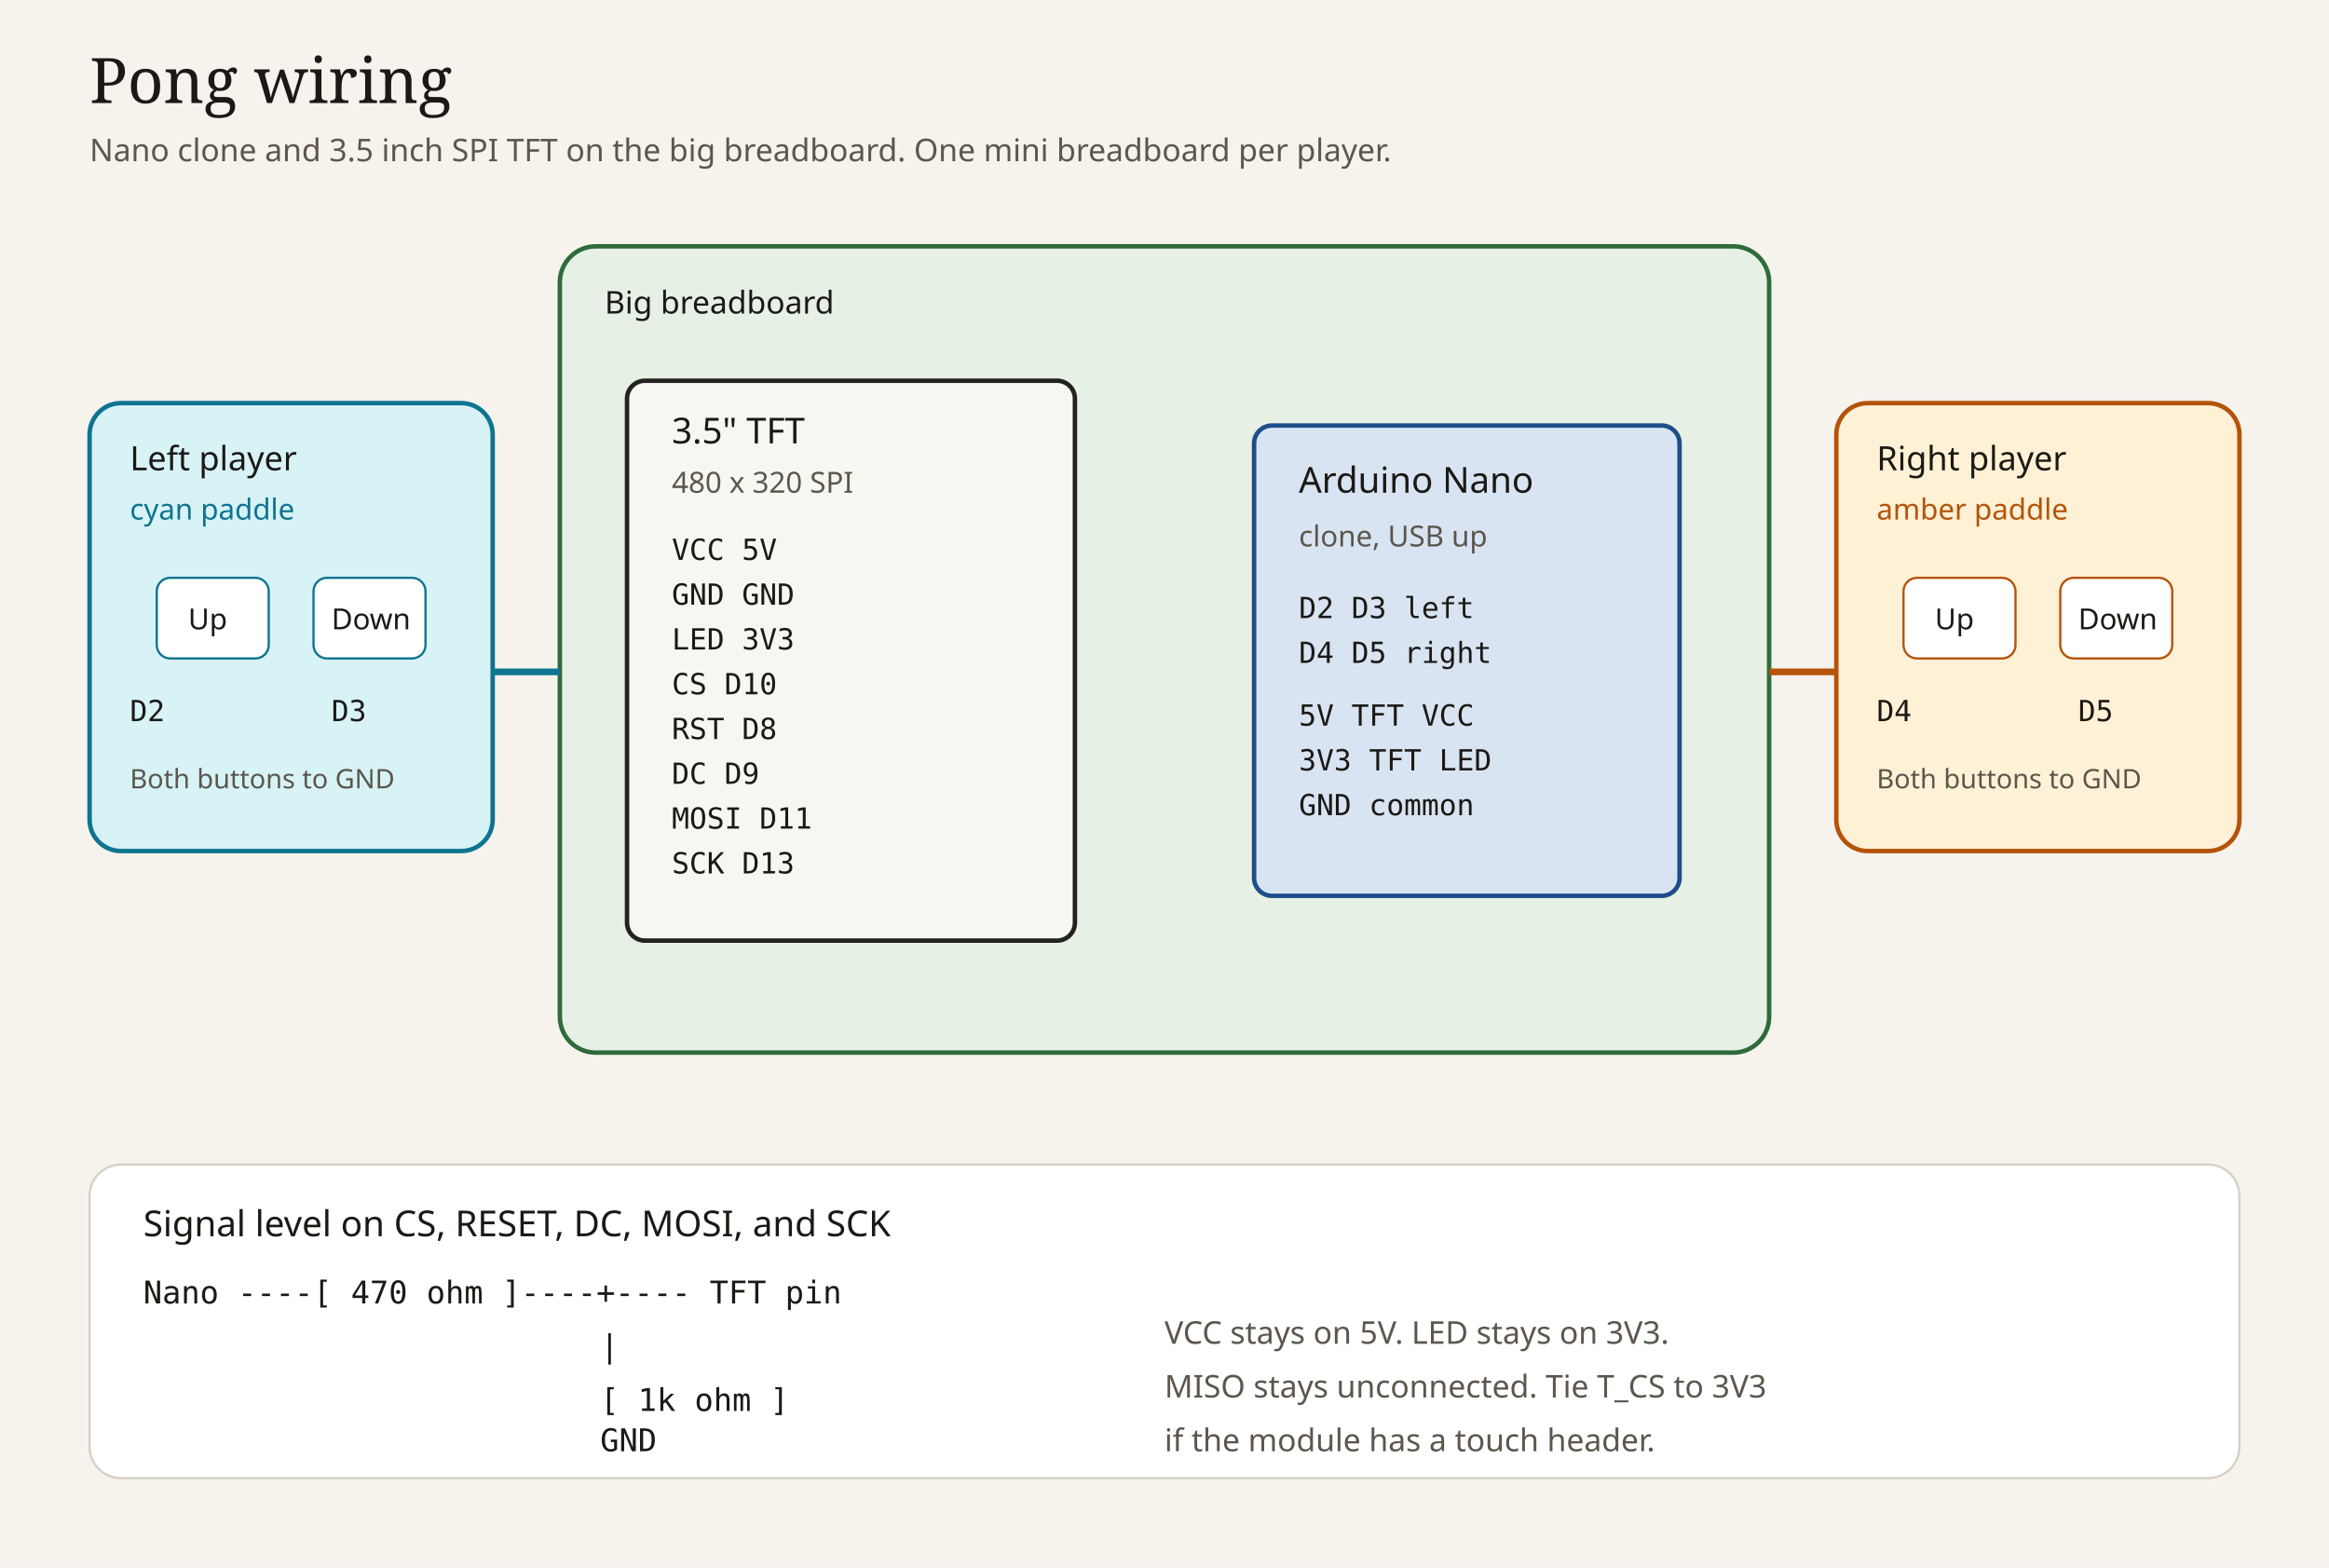
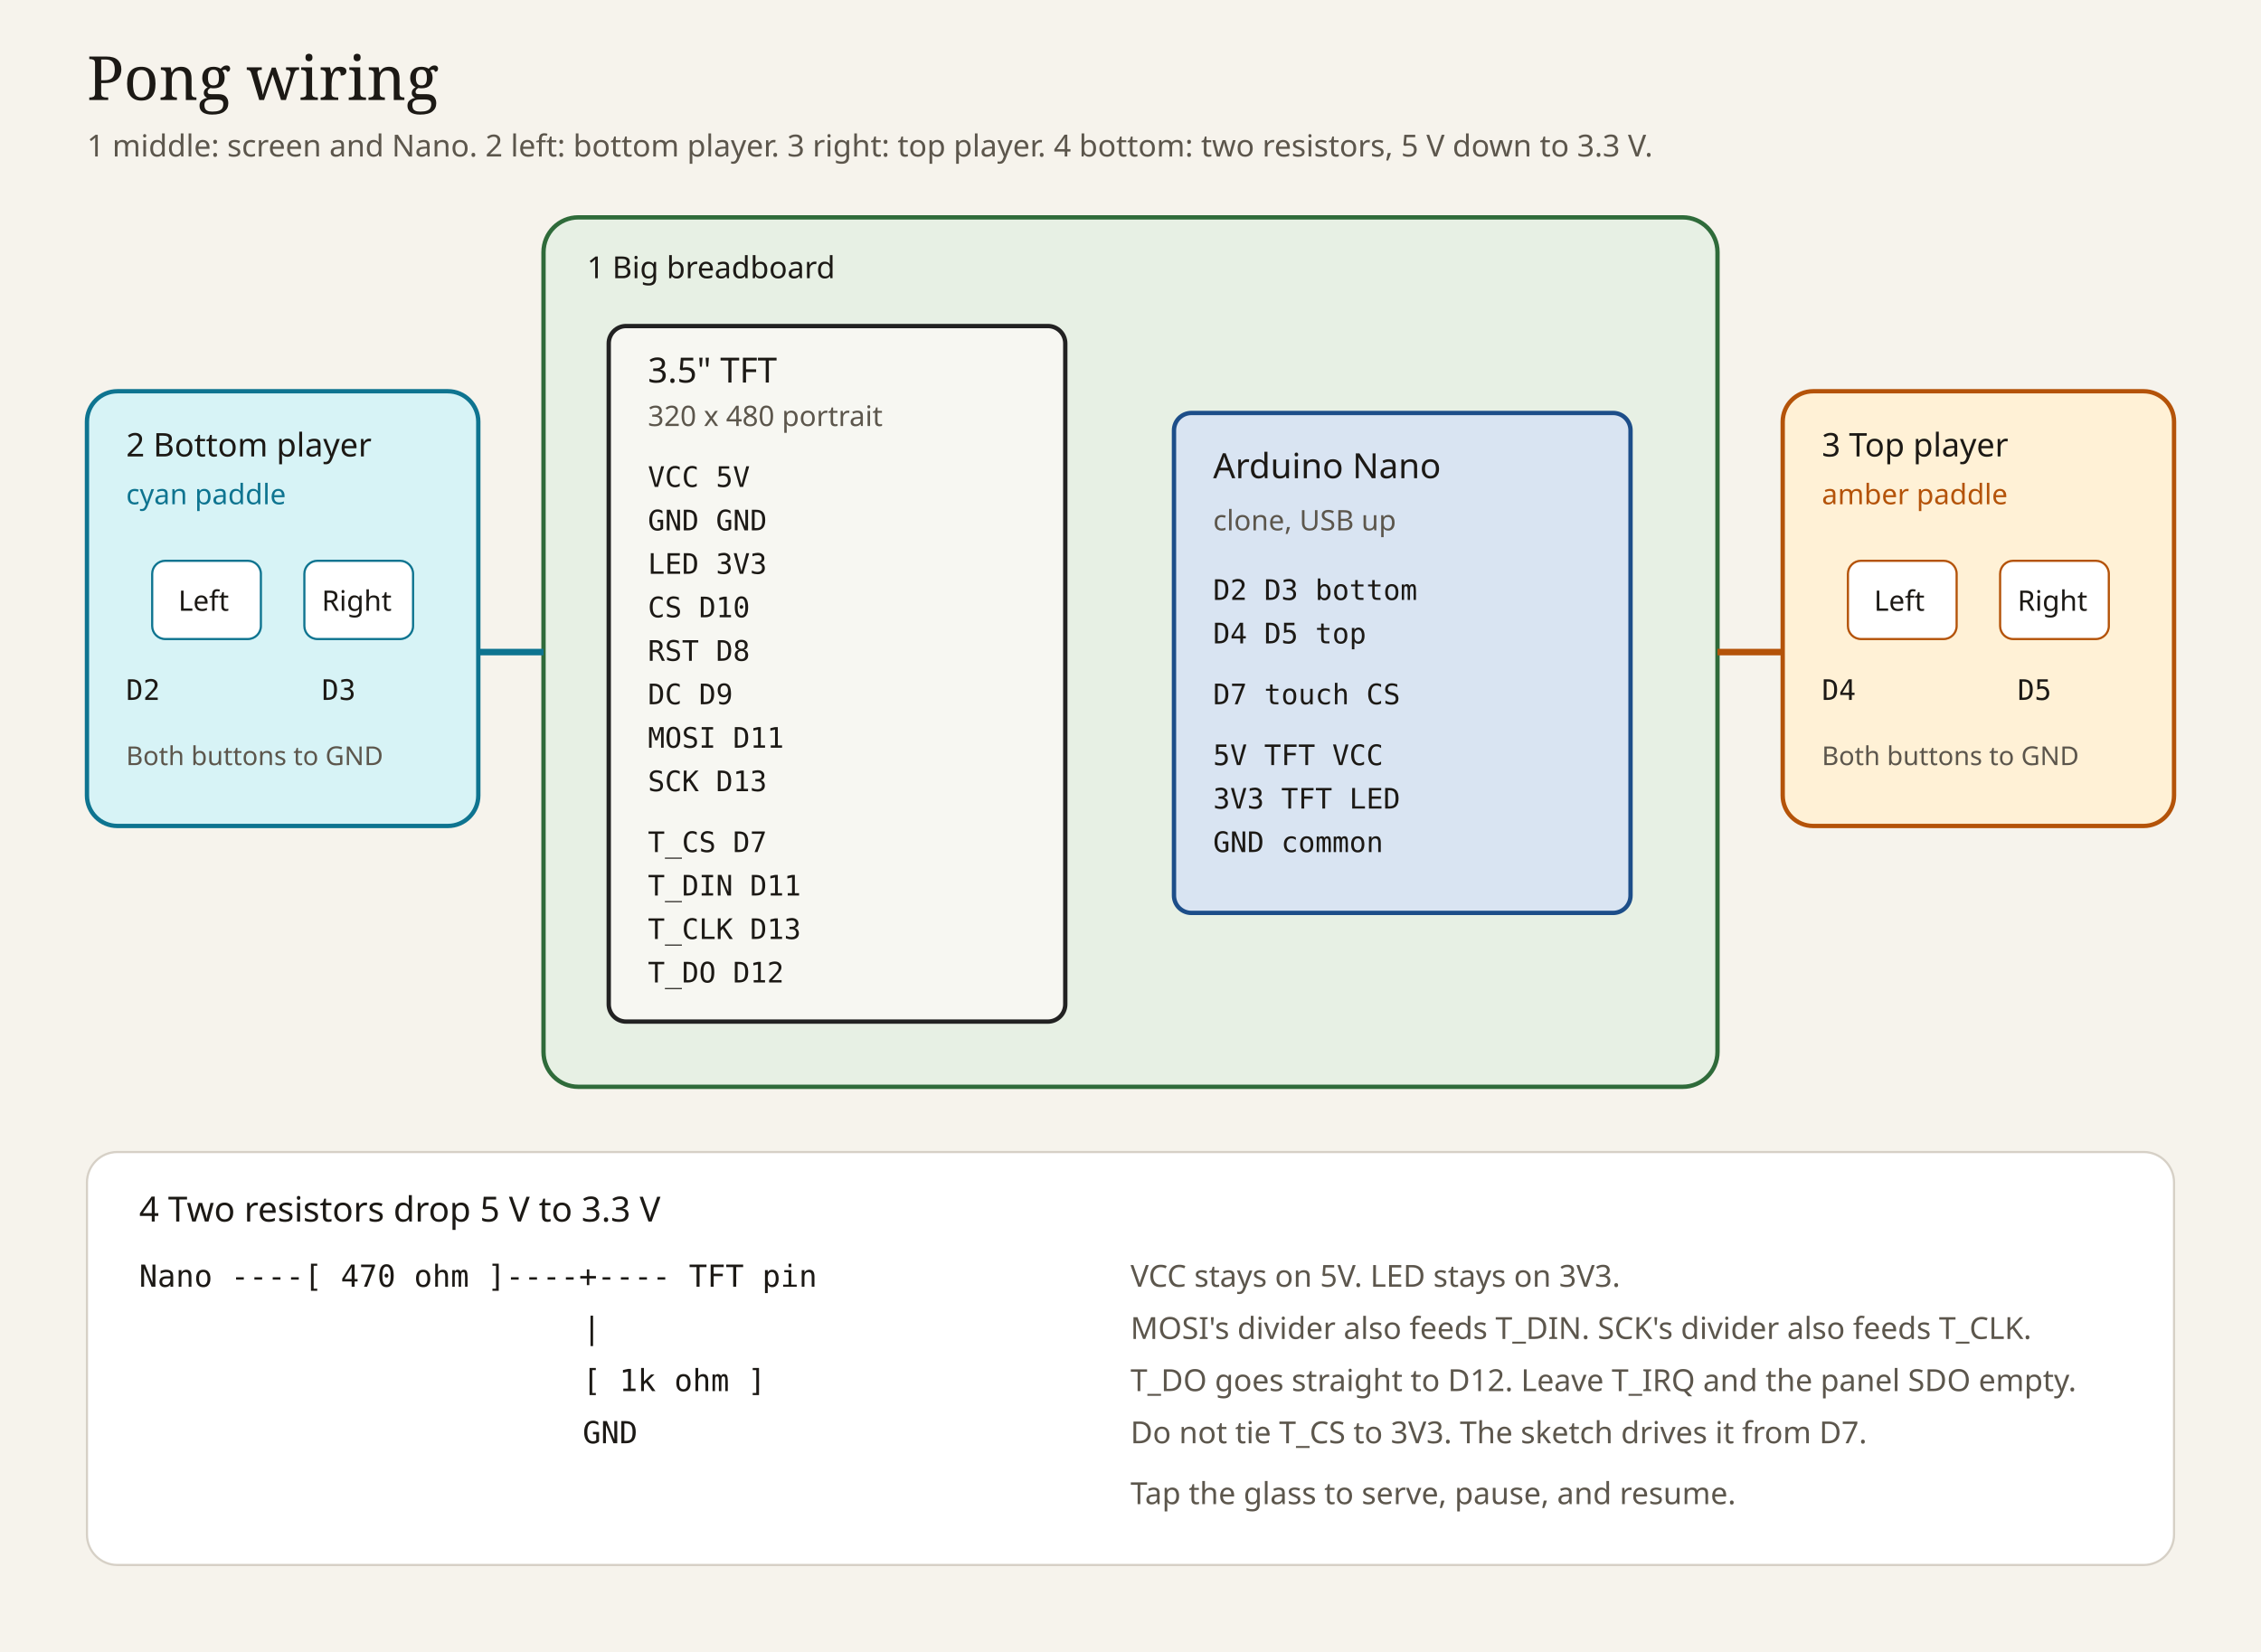
- <svg xmlns="http://www.w3.org/2000/svg" viewBox="0 0 1040 700" width="1040" height="700">
-   <rect width="1040" height="700" fill="#f6f3ec" />
+ <svg xmlns="http://www.w3.org/2000/svg" viewBox="0 0 1040 760" width="1040" height="760">
+   <rect width="1040" height="760" fill="#f6f3ec" />
  <text x="40" y="46" font-family="Georgia, serif" font-size="28" fill="#1c1915">Pong wiring</text>
-   <text x="40" y="72" font-family="ui-sans-serif, sans-serif" font-size="14" fill="#5c564c">Nano clone and 3.5 inch SPI TFT on the big breadboard. One mini breadboard per player.</text>
-   <rect x="250" y="110" width="540" height="360" rx="16" fill="#e7f0e4" stroke="#2f6b3a" stroke-width="2" />
-   <text x="270" y="140" font-family="ui-sans-serif, sans-serif" font-size="14" fill="#1c1915">Big breadboard</text>
-   <rect x="280" y="170" width="200" height="250" rx="8" fill="#f7f7f2" stroke="#222" stroke-width="2" />
-   <text x="300" y="198" font-family="ui-sans-serif, sans-serif" font-size="16" fill="#1c1915">3.5" TFT</text>
-   <text x="300" y="220" font-family="ui-sans-serif, sans-serif" font-size="13" fill="#5c564c">480 x 320 SPI</text>
-   <text x="300" y="250" font-family="ui-monospace, monospace" font-size="13" fill="#1c1915">VCC   5V</text>
-   <text x="300" y="270" font-family="ui-monospace, monospace" font-size="13" fill="#1c1915">GND   GND</text>
-   <text x="300" y="290" font-family="ui-monospace, monospace" font-size="13" fill="#1c1915">LED   3V3</text>
-   <text x="300" y="310" font-family="ui-monospace, monospace" font-size="13" fill="#1c1915">CS    D10</text>
-   <text x="300" y="330" font-family="ui-monospace, monospace" font-size="13" fill="#1c1915">RST   D8</text>
-   <text x="300" y="350" font-family="ui-monospace, monospace" font-size="13" fill="#1c1915">DC    D9</text>
-   <text x="300" y="370" font-family="ui-monospace, monospace" font-size="13" fill="#1c1915">MOSI  D11</text>
-   <text x="300" y="390" font-family="ui-monospace, monospace" font-size="13" fill="#1c1915">SCK   D13</text>
-   <rect x="560" y="190" width="190" height="210" rx="8" fill="#d9e4f2" stroke="#1d4e89" stroke-width="2" />
-   <text x="580" y="220" font-family="ui-sans-serif, sans-serif" font-size="16" fill="#1c1915">Arduino Nano</text>
-   <text x="580" y="244" font-family="ui-sans-serif, sans-serif" font-size="13" fill="#5c564c">clone, USB up</text>
-   <text x="580" y="276" font-family="ui-monospace, monospace" font-size="13" fill="#1c1915">D2 D3  left</text>
-   <text x="580" y="296" font-family="ui-monospace, monospace" font-size="13" fill="#1c1915">D4 D5  right</text>
-   <text x="580" y="324" font-family="ui-monospace, monospace" font-size="13" fill="#1c1915">5V   TFT VCC</text>
-   <text x="580" y="344" font-family="ui-monospace, monospace" font-size="13" fill="#1c1915">3V3  TFT LED</text>
-   <text x="580" y="364" font-family="ui-monospace, monospace" font-size="13" fill="#1c1915">GND  common</text>
+   <text x="40" y="72" font-family="ui-sans-serif, sans-serif" font-size="14" fill="#5c564c">1 middle: screen and Nano.  2 left: bottom player.  3 right: top player.  4 bottom: two resistors, 5 V down to 3.3 V.</text>
+   <rect x="250" y="100" width="540" height="400" rx="16" fill="#e7f0e4" stroke="#2f6b3a" stroke-width="2" />
+   <text x="270" y="128" font-family="ui-sans-serif, sans-serif" font-size="14" fill="#1c1915">1  Big breadboard</text>
+   <rect x="280" y="150" width="210" height="320" rx="8" fill="#f7f7f2" stroke="#222" stroke-width="2" />
+   <text x="298" y="176" font-family="ui-sans-serif, sans-serif" font-size="16" fill="#1c1915">3.5" TFT</text>
+   <text x="298" y="196" font-family="ui-sans-serif, sans-serif" font-size="13" fill="#5c564c">320 x 480 portrait</text>
+   <text x="298" y="224" font-family="ui-monospace, monospace" font-size="13" fill="#1c1915">VCC    5V</text>
+   <text x="298" y="244" font-family="ui-monospace, monospace" font-size="13" fill="#1c1915">GND    GND</text>
+   <text x="298" y="264" font-family="ui-monospace, monospace" font-size="13" fill="#1c1915">LED    3V3</text>
+   <text x="298" y="284" font-family="ui-monospace, monospace" font-size="13" fill="#1c1915">CS     D10</text>
+   <text x="298" y="304" font-family="ui-monospace, monospace" font-size="13" fill="#1c1915">RST    D8</text>
+   <text x="298" y="324" font-family="ui-monospace, monospace" font-size="13" fill="#1c1915">DC     D9</text>
+   <text x="298" y="344" font-family="ui-monospace, monospace" font-size="13" fill="#1c1915">MOSI   D11</text>
+   <text x="298" y="364" font-family="ui-monospace, monospace" font-size="13" fill="#1c1915">SCK    D13</text>
+   <text x="298" y="392" font-family="ui-monospace, monospace" font-size="13" fill="#1c1915">T_CS   D7</text>
+   <text x="298" y="412" font-family="ui-monospace, monospace" font-size="13" fill="#1c1915">T_DIN  D11</text>
+   <text x="298" y="432" font-family="ui-monospace, monospace" font-size="13" fill="#1c1915">T_CLK  D13</text>
+   <text x="298" y="452" font-family="ui-monospace, monospace" font-size="13" fill="#1c1915">T_DO   D12</text>
+   <rect x="540" y="190" width="210" height="230" rx="8" fill="#d9e4f2" stroke="#1d4e89" stroke-width="2" />
+   <text x="558" y="220" font-family="ui-sans-serif, sans-serif" font-size="16" fill="#1c1915">Arduino Nano</text>
+   <text x="558" y="244" font-family="ui-sans-serif, sans-serif" font-size="13" fill="#5c564c">clone, USB up</text>
+   <text x="558" y="276" font-family="ui-monospace, monospace" font-size="13" fill="#1c1915">D2 D3  bottom</text>
+   <text x="558" y="296" font-family="ui-monospace, monospace" font-size="13" fill="#1c1915">D4 D5  top</text>
+   <text x="558" y="324" font-family="ui-monospace, monospace" font-size="13" fill="#1c1915">D7     touch CS</text>
+   <text x="558" y="352" font-family="ui-monospace, monospace" font-size="13" fill="#1c1915">5V   TFT VCC</text>
+   <text x="558" y="372" font-family="ui-monospace, monospace" font-size="13" fill="#1c1915">3V3  TFT LED</text>
+   <text x="558" y="392" font-family="ui-monospace, monospace" font-size="13" fill="#1c1915">GND  common</text>
  <rect x="40" y="180" width="180" height="200" rx="14" fill="#d7f3f6" stroke="#0e7490" stroke-width="2" />
-   <text x="58" y="210" font-family="ui-sans-serif, sans-serif" font-size="15" fill="#1c1915">Left player</text>
+   <text x="58" y="210" font-family="ui-sans-serif, sans-serif" font-size="15" fill="#1c1915">2  Bottom player</text>
  <text x="58" y="232" font-family="ui-sans-serif, sans-serif" font-size="13" fill="#0e7490">cyan paddle</text>
  <rect x="70" y="258" width="50" height="36" rx="6" fill="#fff" stroke="#0e7490" />
  <rect x="140" y="258" width="50" height="36" rx="6" fill="#fff" stroke="#0e7490" />
-   <text x="84" y="281" font-family="ui-sans-serif, sans-serif" font-size="13" fill="#1c1915">Up</text>
-   <text x="148" y="281" font-family="ui-sans-serif, sans-serif" font-size="13" fill="#1c1915">Down</text>
+   <text x="82" y="281" font-family="ui-sans-serif, sans-serif" font-size="13" fill="#1c1915">Left</text>
+   <text x="148" y="281" font-family="ui-sans-serif, sans-serif" font-size="13" fill="#1c1915">Right</text>
  <text x="58" y="322" font-family="ui-monospace, monospace" font-size="13" fill="#1c1915">D2</text>
  <text x="148" y="322" font-family="ui-monospace, monospace" font-size="13" fill="#1c1915">D3</text>
  <text x="58" y="352" font-family="ui-sans-serif, sans-serif" font-size="12" fill="#5c564c">Both buttons to GND</text>
  <rect x="820" y="180" width="180" height="200" rx="14" fill="#fff1d6" stroke="#b45309" stroke-width="2" />
-   <text x="838" y="210" font-family="ui-sans-serif, sans-serif" font-size="15" fill="#1c1915">Right player</text>
+   <text x="838" y="210" font-family="ui-sans-serif, sans-serif" font-size="15" fill="#1c1915">3  Top player</text>
  <text x="838" y="232" font-family="ui-sans-serif, sans-serif" font-size="13" fill="#b45309">amber paddle</text>
  <rect x="850" y="258" width="50" height="36" rx="6" fill="#fff" stroke="#b45309" />
  <rect x="920" y="258" width="50" height="36" rx="6" fill="#fff" stroke="#b45309" />
-   <text x="864" y="281" font-family="ui-sans-serif, sans-serif" font-size="13" fill="#1c1915">Up</text>
-   <text x="928" y="281" font-family="ui-sans-serif, sans-serif" font-size="13" fill="#1c1915">Down</text>
+   <text x="862" y="281" font-family="ui-sans-serif, sans-serif" font-size="13" fill="#1c1915">Left</text>
+   <text x="928" y="281" font-family="ui-sans-serif, sans-serif" font-size="13" fill="#1c1915">Right</text>
  <text x="838" y="322" font-family="ui-monospace, monospace" font-size="13" fill="#1c1915">D4</text>
  <text x="928" y="322" font-family="ui-monospace, monospace" font-size="13" fill="#1c1915">D5</text>
  <text x="838" y="352" font-family="ui-sans-serif, sans-serif" font-size="12" fill="#5c564c">Both buttons to GND</text>
  <path d="M220 300 H250" stroke="#0e7490" stroke-width="3" fill="none" />
  <path d="M790 300 H820" stroke="#b45309" stroke-width="3" fill="none" />
-   <rect x="40" y="520" width="960" height="140" rx="14" fill="#fff" stroke="#d6d0c6" />
-   <text x="64" y="552" font-family="ui-sans-serif, sans-serif" font-size="16" fill="#1c1915">Signal level on CS, RESET, DC, MOSI, and SCK</text>
-   <text x="64" y="582" font-family="ui-monospace, monospace" font-size="14" fill="#1c1915">Nano ----[ 470 ohm ]----+---- TFT pin</text>
-   <text x="268" y="606" font-family="ui-monospace, monospace" font-size="14" fill="#1c1915">|</text>
-   <text x="268" y="630" font-family="ui-monospace, monospace" font-size="14" fill="#1c1915">[ 1k ohm ]</text>
-   <text x="268" y="648" font-family="ui-monospace, monospace" font-size="14" fill="#1c1915">GND</text>
-   <text x="520" y="600" font-family="ui-sans-serif, sans-serif" font-size="14" fill="#5c564c">VCC stays on 5V. LED stays on 3V3.</text>
-   <text x="520" y="624" font-family="ui-sans-serif, sans-serif" font-size="14" fill="#5c564c">MISO stays unconnected. Tie T_CS to 3V3</text>
-   <text x="520" y="648" font-family="ui-sans-serif, sans-serif" font-size="14" fill="#5c564c">if the module has a touch header.</text>
+   <rect x="40" y="530" width="960" height="190" rx="14" fill="#fff" stroke="#d6d0c6" />
+   <text x="64" y="562" font-family="ui-sans-serif, sans-serif" font-size="16" fill="#1c1915">4  Two resistors drop 5 V to 3.3 V</text>
+   <text x="64" y="592" font-family="ui-monospace, monospace" font-size="14" fill="#1c1915">Nano ----[ 470 ohm ]----+---- TFT pin</text>
+   <text x="268" y="616" font-family="ui-monospace, monospace" font-size="14" fill="#1c1915">|</text>
+   <text x="268" y="640" font-family="ui-monospace, monospace" font-size="14" fill="#1c1915">[ 1k ohm ]</text>
+   <text x="268" y="664" font-family="ui-monospace, monospace" font-size="14" fill="#1c1915">GND</text>
+   <text x="520" y="592" font-family="ui-sans-serif, sans-serif" font-size="14" fill="#5c564c">VCC stays on 5V. LED stays on 3V3.</text>
+   <text x="520" y="616" font-family="ui-sans-serif, sans-serif" font-size="14" fill="#5c564c">MOSI's divider also feeds T_DIN. SCK's divider also feeds T_CLK.</text>
+   <text x="520" y="640" font-family="ui-sans-serif, sans-serif" font-size="14" fill="#5c564c">T_DO goes straight to D12. Leave T_IRQ and the panel SDO empty.</text>
+   <text x="520" y="664" font-family="ui-sans-serif, sans-serif" font-size="14" fill="#5c564c">Do not tie T_CS to 3V3. The sketch drives it from D7.</text>
+   <text x="520" y="692" font-family="ui-sans-serif, sans-serif" font-size="14" fill="#5c564c">Tap the glass to serve, pause, and resume.</text>
</svg>
